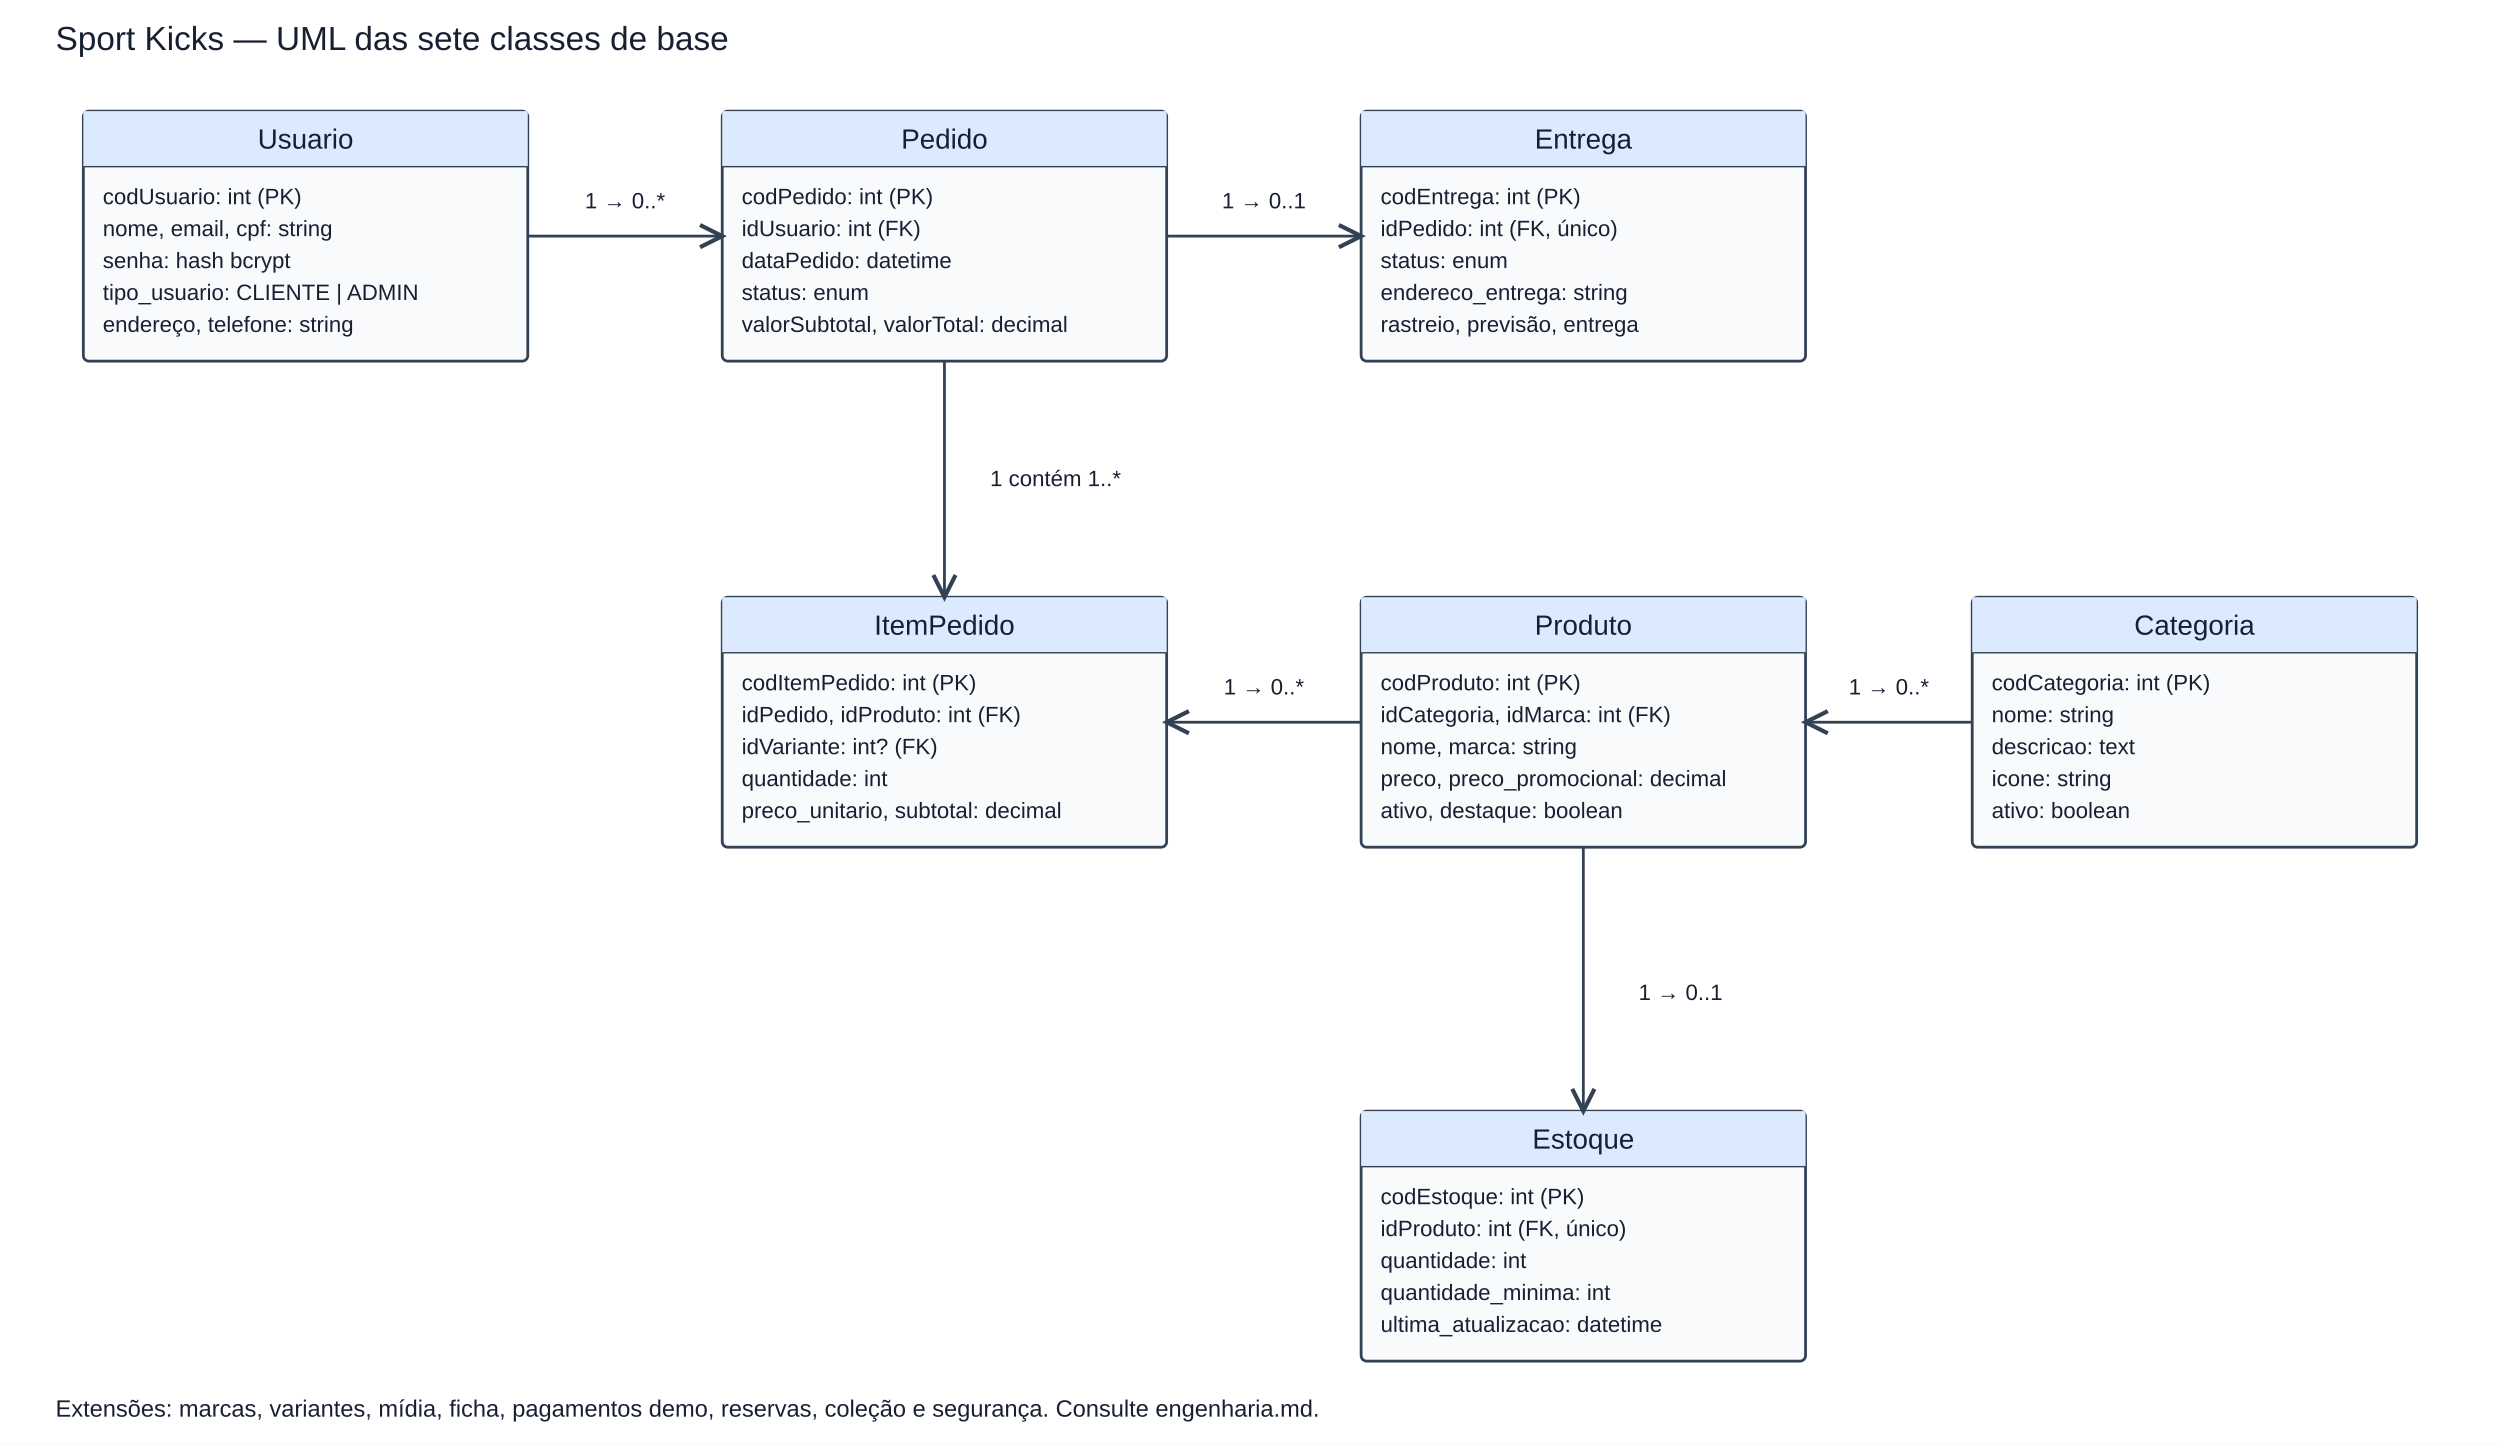
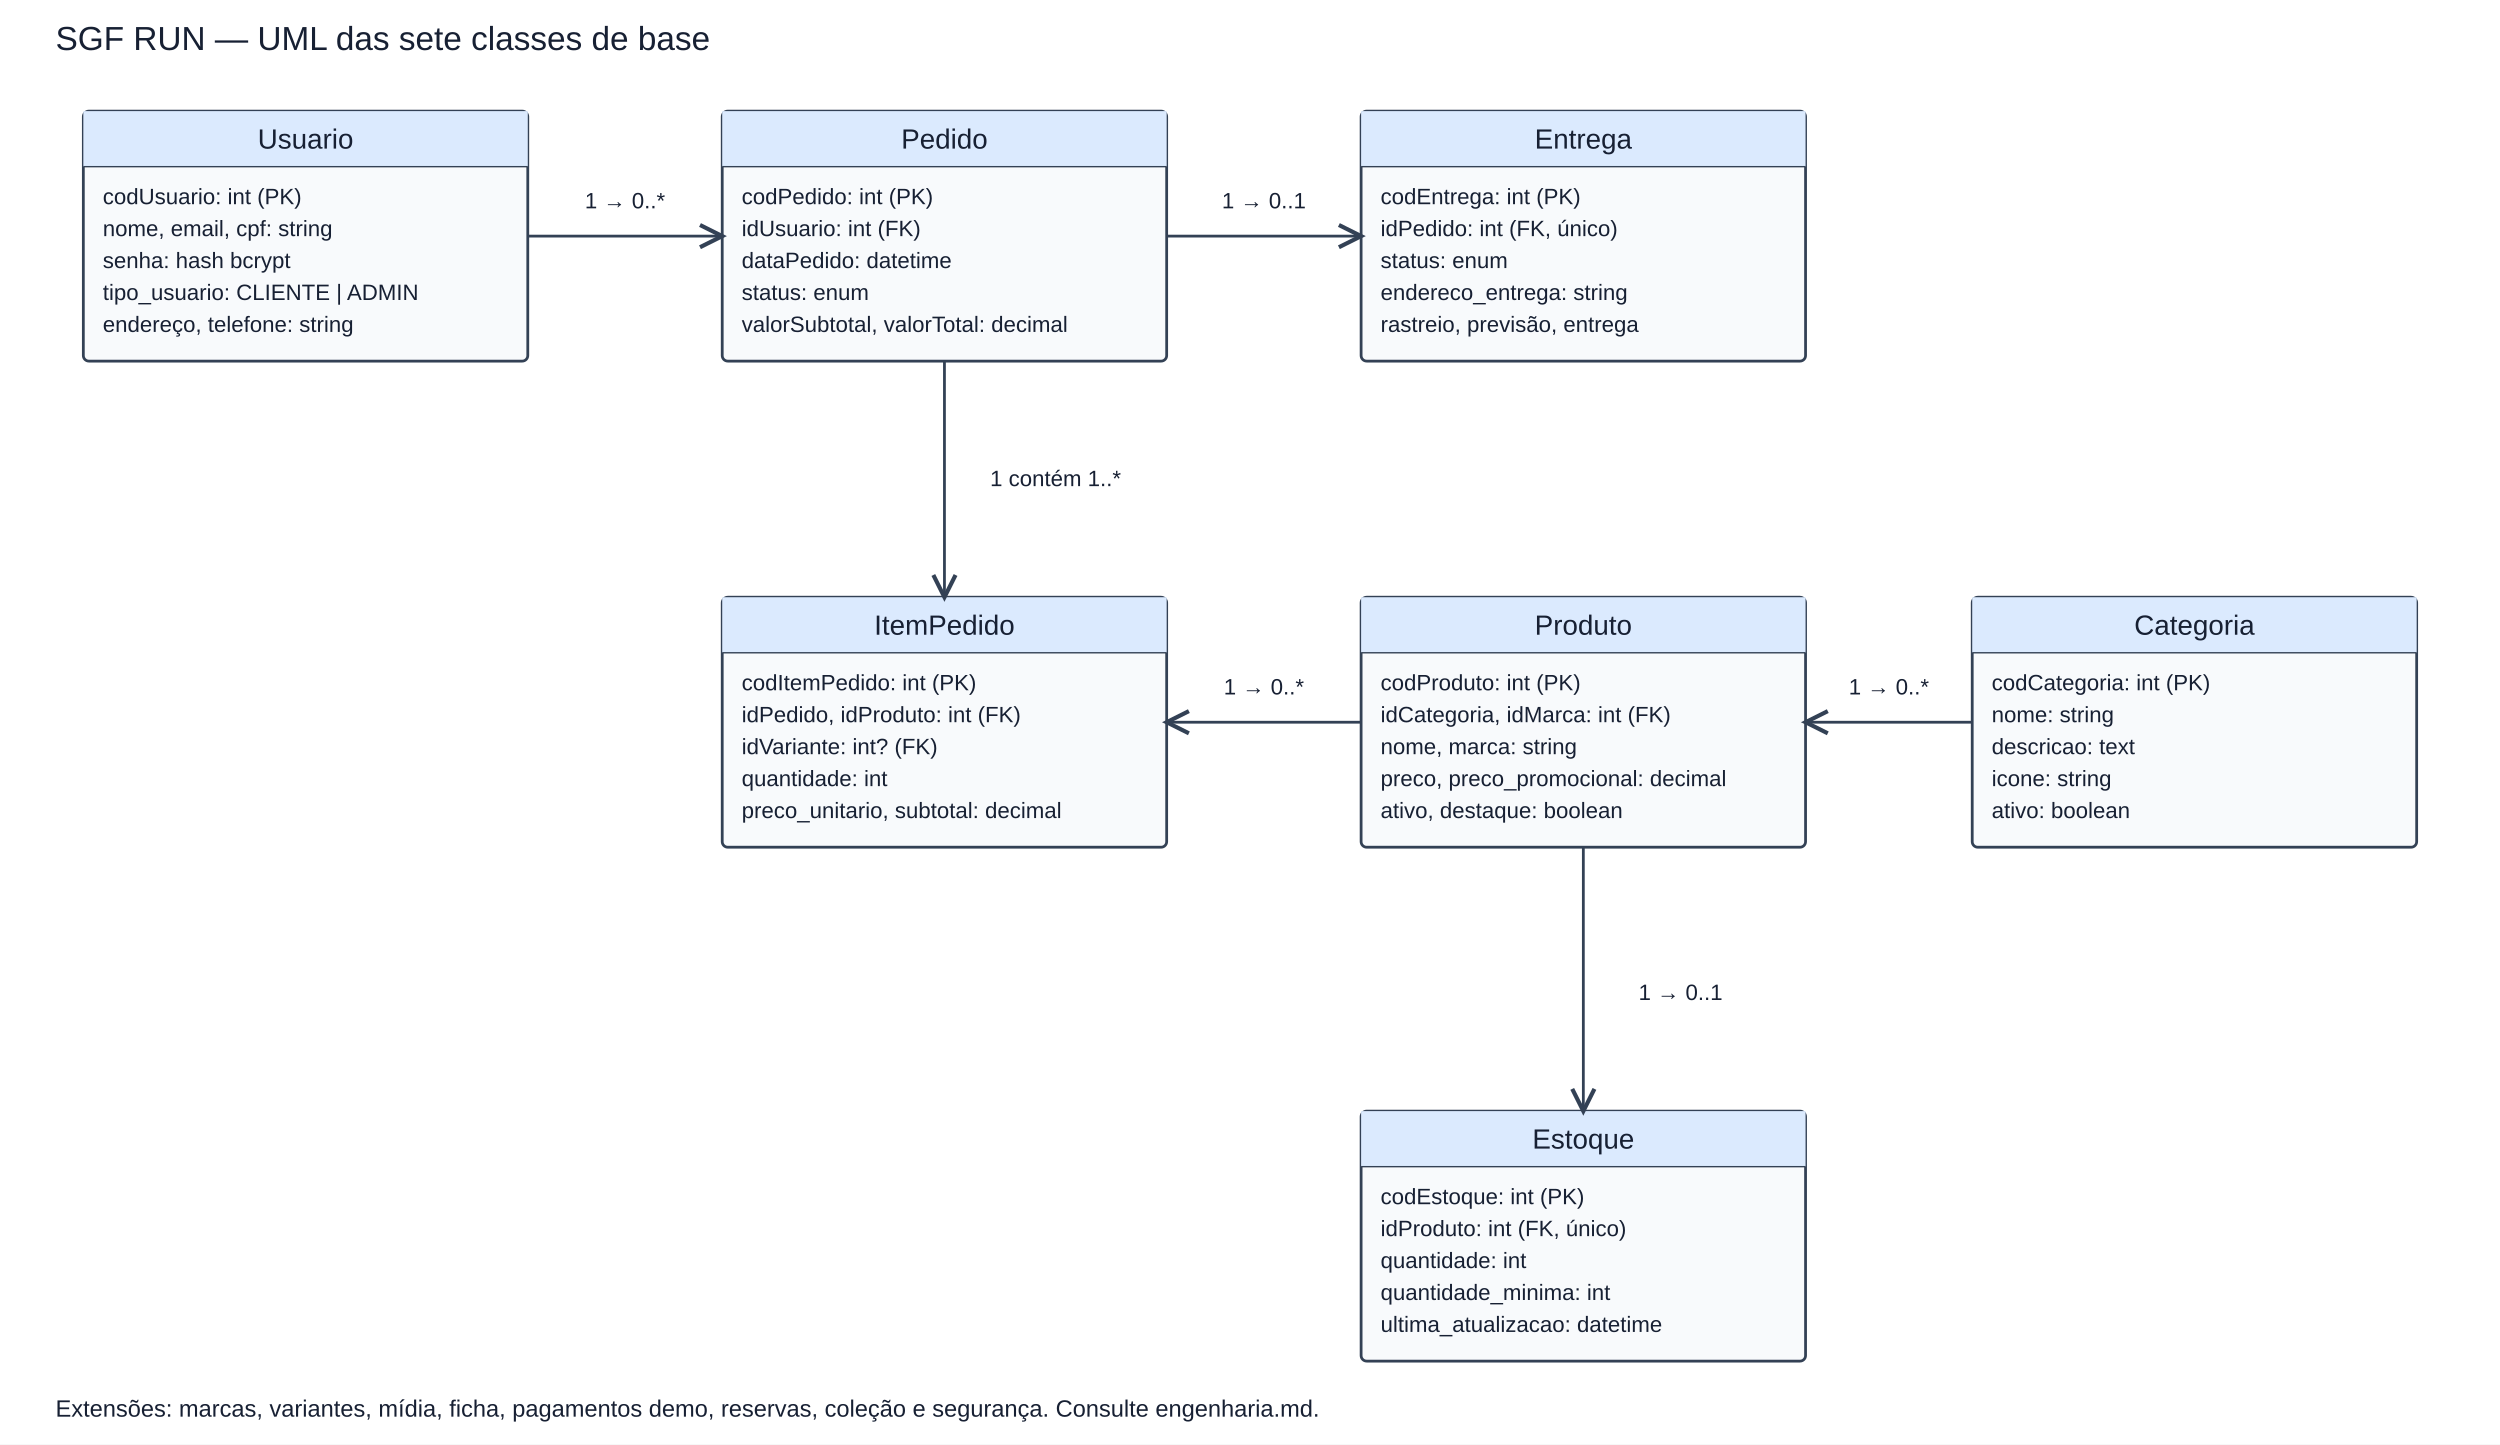
<svg xmlns="http://www.w3.org/2000/svg" width="1800" height="1040" viewBox="0 0 1800 1040">
  <rect width="100%" height="100%" fill="white" />
-   <text x="40" y="36" font-size="24" text-anchor="start" fill="#172033" font-family="Arial,sans-serif">Sport Kicks — UML das sete classes de base</text>
+   <text x="40" y="36" font-size="24" text-anchor="start" fill="#172033" font-family="Arial,sans-serif">SGF RUN — UML das sete classes de base</text>
  <defs>
    <marker id="seta" markerWidth="12" markerHeight="12" refX="10" refY="6" orient="auto">
      <path d="M2,2 L10,6 L2,10" fill="none" stroke="#334155" stroke-width="1.5" />
    </marker>
  </defs>
  <rect x="60" y="80" width="320" height="180" rx="4" fill="#f8fafc" stroke="#334155" stroke-width="2" />
  <rect x="60" y="80" width="320" height="40" fill="#dbeafe" />
  <text x="220" y="107" font-size="20" text-anchor="middle" fill="#172033" font-family="Arial,sans-serif">Usuario</text>
  <path d="M60,120H380" stroke="#334155" />
  <text x="74" y="147" font-size="16" text-anchor="start" fill="#172033" font-family="Arial,sans-serif">codUsuario: int (PK)</text>
  <text x="74" y="170" font-size="16" text-anchor="start" fill="#172033" font-family="Arial,sans-serif">nome, email, cpf: string</text>
  <text x="74" y="193" font-size="16" text-anchor="start" fill="#172033" font-family="Arial,sans-serif">senha: hash bcrypt</text>
  <text x="74" y="216" font-size="16" text-anchor="start" fill="#172033" font-family="Arial,sans-serif">tipo_usuario: CLIENTE | ADMIN</text>
  <text x="74" y="239" font-size="16" text-anchor="start" fill="#172033" font-family="Arial,sans-serif">endereço, telefone: string</text>
  <rect x="520" y="80" width="320" height="180" rx="4" fill="#f8fafc" stroke="#334155" stroke-width="2" />
  <rect x="520" y="80" width="320" height="40" fill="#dbeafe" />
  <text x="680" y="107" font-size="20" text-anchor="middle" fill="#172033" font-family="Arial,sans-serif">Pedido</text>
  <path d="M520,120H840" stroke="#334155" />
  <text x="534" y="147" font-size="16" text-anchor="start" fill="#172033" font-family="Arial,sans-serif">codPedido: int (PK)</text>
  <text x="534" y="170" font-size="16" text-anchor="start" fill="#172033" font-family="Arial,sans-serif">idUsuario: int (FK)</text>
  <text x="534" y="193" font-size="16" text-anchor="start" fill="#172033" font-family="Arial,sans-serif">dataPedido: datetime</text>
  <text x="534" y="216" font-size="16" text-anchor="start" fill="#172033" font-family="Arial,sans-serif">status: enum</text>
  <text x="534" y="239" font-size="16" text-anchor="start" fill="#172033" font-family="Arial,sans-serif">valorSubtotal, valorTotal: decimal</text>
  <rect x="980" y="80" width="320" height="180" rx="4" fill="#f8fafc" stroke="#334155" stroke-width="2" />
  <rect x="980" y="80" width="320" height="40" fill="#dbeafe" />
  <text x="1140" y="107" font-size="20" text-anchor="middle" fill="#172033" font-family="Arial,sans-serif">Entrega</text>
  <path d="M980,120H1300" stroke="#334155" />
  <text x="994" y="147" font-size="16" text-anchor="start" fill="#172033" font-family="Arial,sans-serif">codEntrega: int (PK)</text>
  <text x="994" y="170" font-size="16" text-anchor="start" fill="#172033" font-family="Arial,sans-serif">idPedido: int (FK, único)</text>
  <text x="994" y="193" font-size="16" text-anchor="start" fill="#172033" font-family="Arial,sans-serif">status: enum</text>
  <text x="994" y="216" font-size="16" text-anchor="start" fill="#172033" font-family="Arial,sans-serif">endereco_entrega: string</text>
  <text x="994" y="239" font-size="16" text-anchor="start" fill="#172033" font-family="Arial,sans-serif">rastreio, previsão, entrega</text>
  <rect x="520" y="430" width="320" height="180" rx="4" fill="#f8fafc" stroke="#334155" stroke-width="2" />
  <rect x="520" y="430" width="320" height="40" fill="#dbeafe" />
  <text x="680" y="457" font-size="20" text-anchor="middle" fill="#172033" font-family="Arial,sans-serif">ItemPedido</text>
  <path d="M520,470H840" stroke="#334155" />
  <text x="534" y="497" font-size="16" text-anchor="start" fill="#172033" font-family="Arial,sans-serif">codItemPedido: int (PK)</text>
  <text x="534" y="520" font-size="16" text-anchor="start" fill="#172033" font-family="Arial,sans-serif">idPedido, idProduto: int (FK)</text>
  <text x="534" y="543" font-size="16" text-anchor="start" fill="#172033" font-family="Arial,sans-serif">idVariante: int? (FK)</text>
  <text x="534" y="566" font-size="16" text-anchor="start" fill="#172033" font-family="Arial,sans-serif">quantidade: int</text>
  <text x="534" y="589" font-size="16" text-anchor="start" fill="#172033" font-family="Arial,sans-serif">preco_unitario, subtotal: decimal</text>
  <rect x="980" y="430" width="320" height="180" rx="4" fill="#f8fafc" stroke="#334155" stroke-width="2" />
  <rect x="980" y="430" width="320" height="40" fill="#dbeafe" />
  <text x="1140" y="457" font-size="20" text-anchor="middle" fill="#172033" font-family="Arial,sans-serif">Produto</text>
  <path d="M980,470H1300" stroke="#334155" />
  <text x="994" y="497" font-size="16" text-anchor="start" fill="#172033" font-family="Arial,sans-serif">codProduto: int (PK)</text>
  <text x="994" y="520" font-size="16" text-anchor="start" fill="#172033" font-family="Arial,sans-serif">idCategoria, idMarca: int (FK)</text>
  <text x="994" y="543" font-size="16" text-anchor="start" fill="#172033" font-family="Arial,sans-serif">nome, marca: string</text>
  <text x="994" y="566" font-size="16" text-anchor="start" fill="#172033" font-family="Arial,sans-serif">preco, preco_promocional: decimal</text>
  <text x="994" y="589" font-size="16" text-anchor="start" fill="#172033" font-family="Arial,sans-serif">ativo, destaque: boolean</text>
  <rect x="1420" y="430" width="320" height="180" rx="4" fill="#f8fafc" stroke="#334155" stroke-width="2" />
  <rect x="1420" y="430" width="320" height="40" fill="#dbeafe" />
  <text x="1580" y="457" font-size="20" text-anchor="middle" fill="#172033" font-family="Arial,sans-serif">Categoria</text>
  <path d="M1420,470H1740" stroke="#334155" />
  <text x="1434" y="497" font-size="16" text-anchor="start" fill="#172033" font-family="Arial,sans-serif">codCategoria: int (PK)</text>
  <text x="1434" y="520" font-size="16" text-anchor="start" fill="#172033" font-family="Arial,sans-serif">nome: string</text>
  <text x="1434" y="543" font-size="16" text-anchor="start" fill="#172033" font-family="Arial,sans-serif">descricao: text</text>
  <text x="1434" y="566" font-size="16" text-anchor="start" fill="#172033" font-family="Arial,sans-serif">icone: string</text>
  <text x="1434" y="589" font-size="16" text-anchor="start" fill="#172033" font-family="Arial,sans-serif">ativo: boolean</text>
  <rect x="980" y="800" width="320" height="180" rx="4" fill="#f8fafc" stroke="#334155" stroke-width="2" />
  <rect x="980" y="800" width="320" height="40" fill="#dbeafe" />
  <text x="1140" y="827" font-size="20" text-anchor="middle" fill="#172033" font-family="Arial,sans-serif">Estoque</text>
  <path d="M980,840H1300" stroke="#334155" />
  <text x="994" y="867" font-size="16" text-anchor="start" fill="#172033" font-family="Arial,sans-serif">codEstoque: int (PK)</text>
  <text x="994" y="890" font-size="16" text-anchor="start" fill="#172033" font-family="Arial,sans-serif">idProduto: int (FK, único)</text>
  <text x="994" y="913" font-size="16" text-anchor="start" fill="#172033" font-family="Arial,sans-serif">quantidade: int</text>
  <text x="994" y="936" font-size="16" text-anchor="start" fill="#172033" font-family="Arial,sans-serif">quantidade_minima: int</text>
  <text x="994" y="959" font-size="16" text-anchor="start" fill="#172033" font-family="Arial,sans-serif">ultima_atualizacao: datetime</text>
  <path d="M380,170L520,170" fill="none" stroke="#334155" stroke-width="2" marker-end="url(#seta)" />
  <text x="450" y="150" font-size="16" text-anchor="middle" fill="#172033" font-family="Arial,sans-serif">1 → 0..*</text>
  <path d="M840,170L980,170" fill="none" stroke="#334155" stroke-width="2" marker-end="url(#seta)" />
  <text x="910" y="150" font-size="16" text-anchor="middle" fill="#172033" font-family="Arial,sans-serif">1 → 0..1</text>
  <path d="M680,260L680,430" fill="none" stroke="#334155" stroke-width="2" marker-end="url(#seta)" />
  <text x="760" y="350" font-size="16" text-anchor="middle" fill="#172033" font-family="Arial,sans-serif">1 contém 1..*</text>
  <path d="M980,520L840,520" fill="none" stroke="#334155" stroke-width="2" marker-end="url(#seta)" />
  <text x="910" y="500" font-size="16" text-anchor="middle" fill="#172033" font-family="Arial,sans-serif">1 → 0..*</text>
  <path d="M1420,520L1300,520" fill="none" stroke="#334155" stroke-width="2" marker-end="url(#seta)" />
  <text x="1360" y="500" font-size="16" text-anchor="middle" fill="#172033" font-family="Arial,sans-serif">1 → 0..*</text>
  <path d="M1140,610L1140,800" fill="none" stroke="#334155" stroke-width="2" marker-end="url(#seta)" />
  <text x="1210" y="720" font-size="16" text-anchor="middle" fill="#172033" font-family="Arial,sans-serif">1 → 0..1</text>
  <text x="40" y="1020" font-size="17" text-anchor="start" fill="#172033" font-family="Arial,sans-serif">Extensões: marcas, variantes, mídia, ficha, pagamentos demo, reservas, coleção e segurança. Consulte engenharia.md.</text>
</svg>
